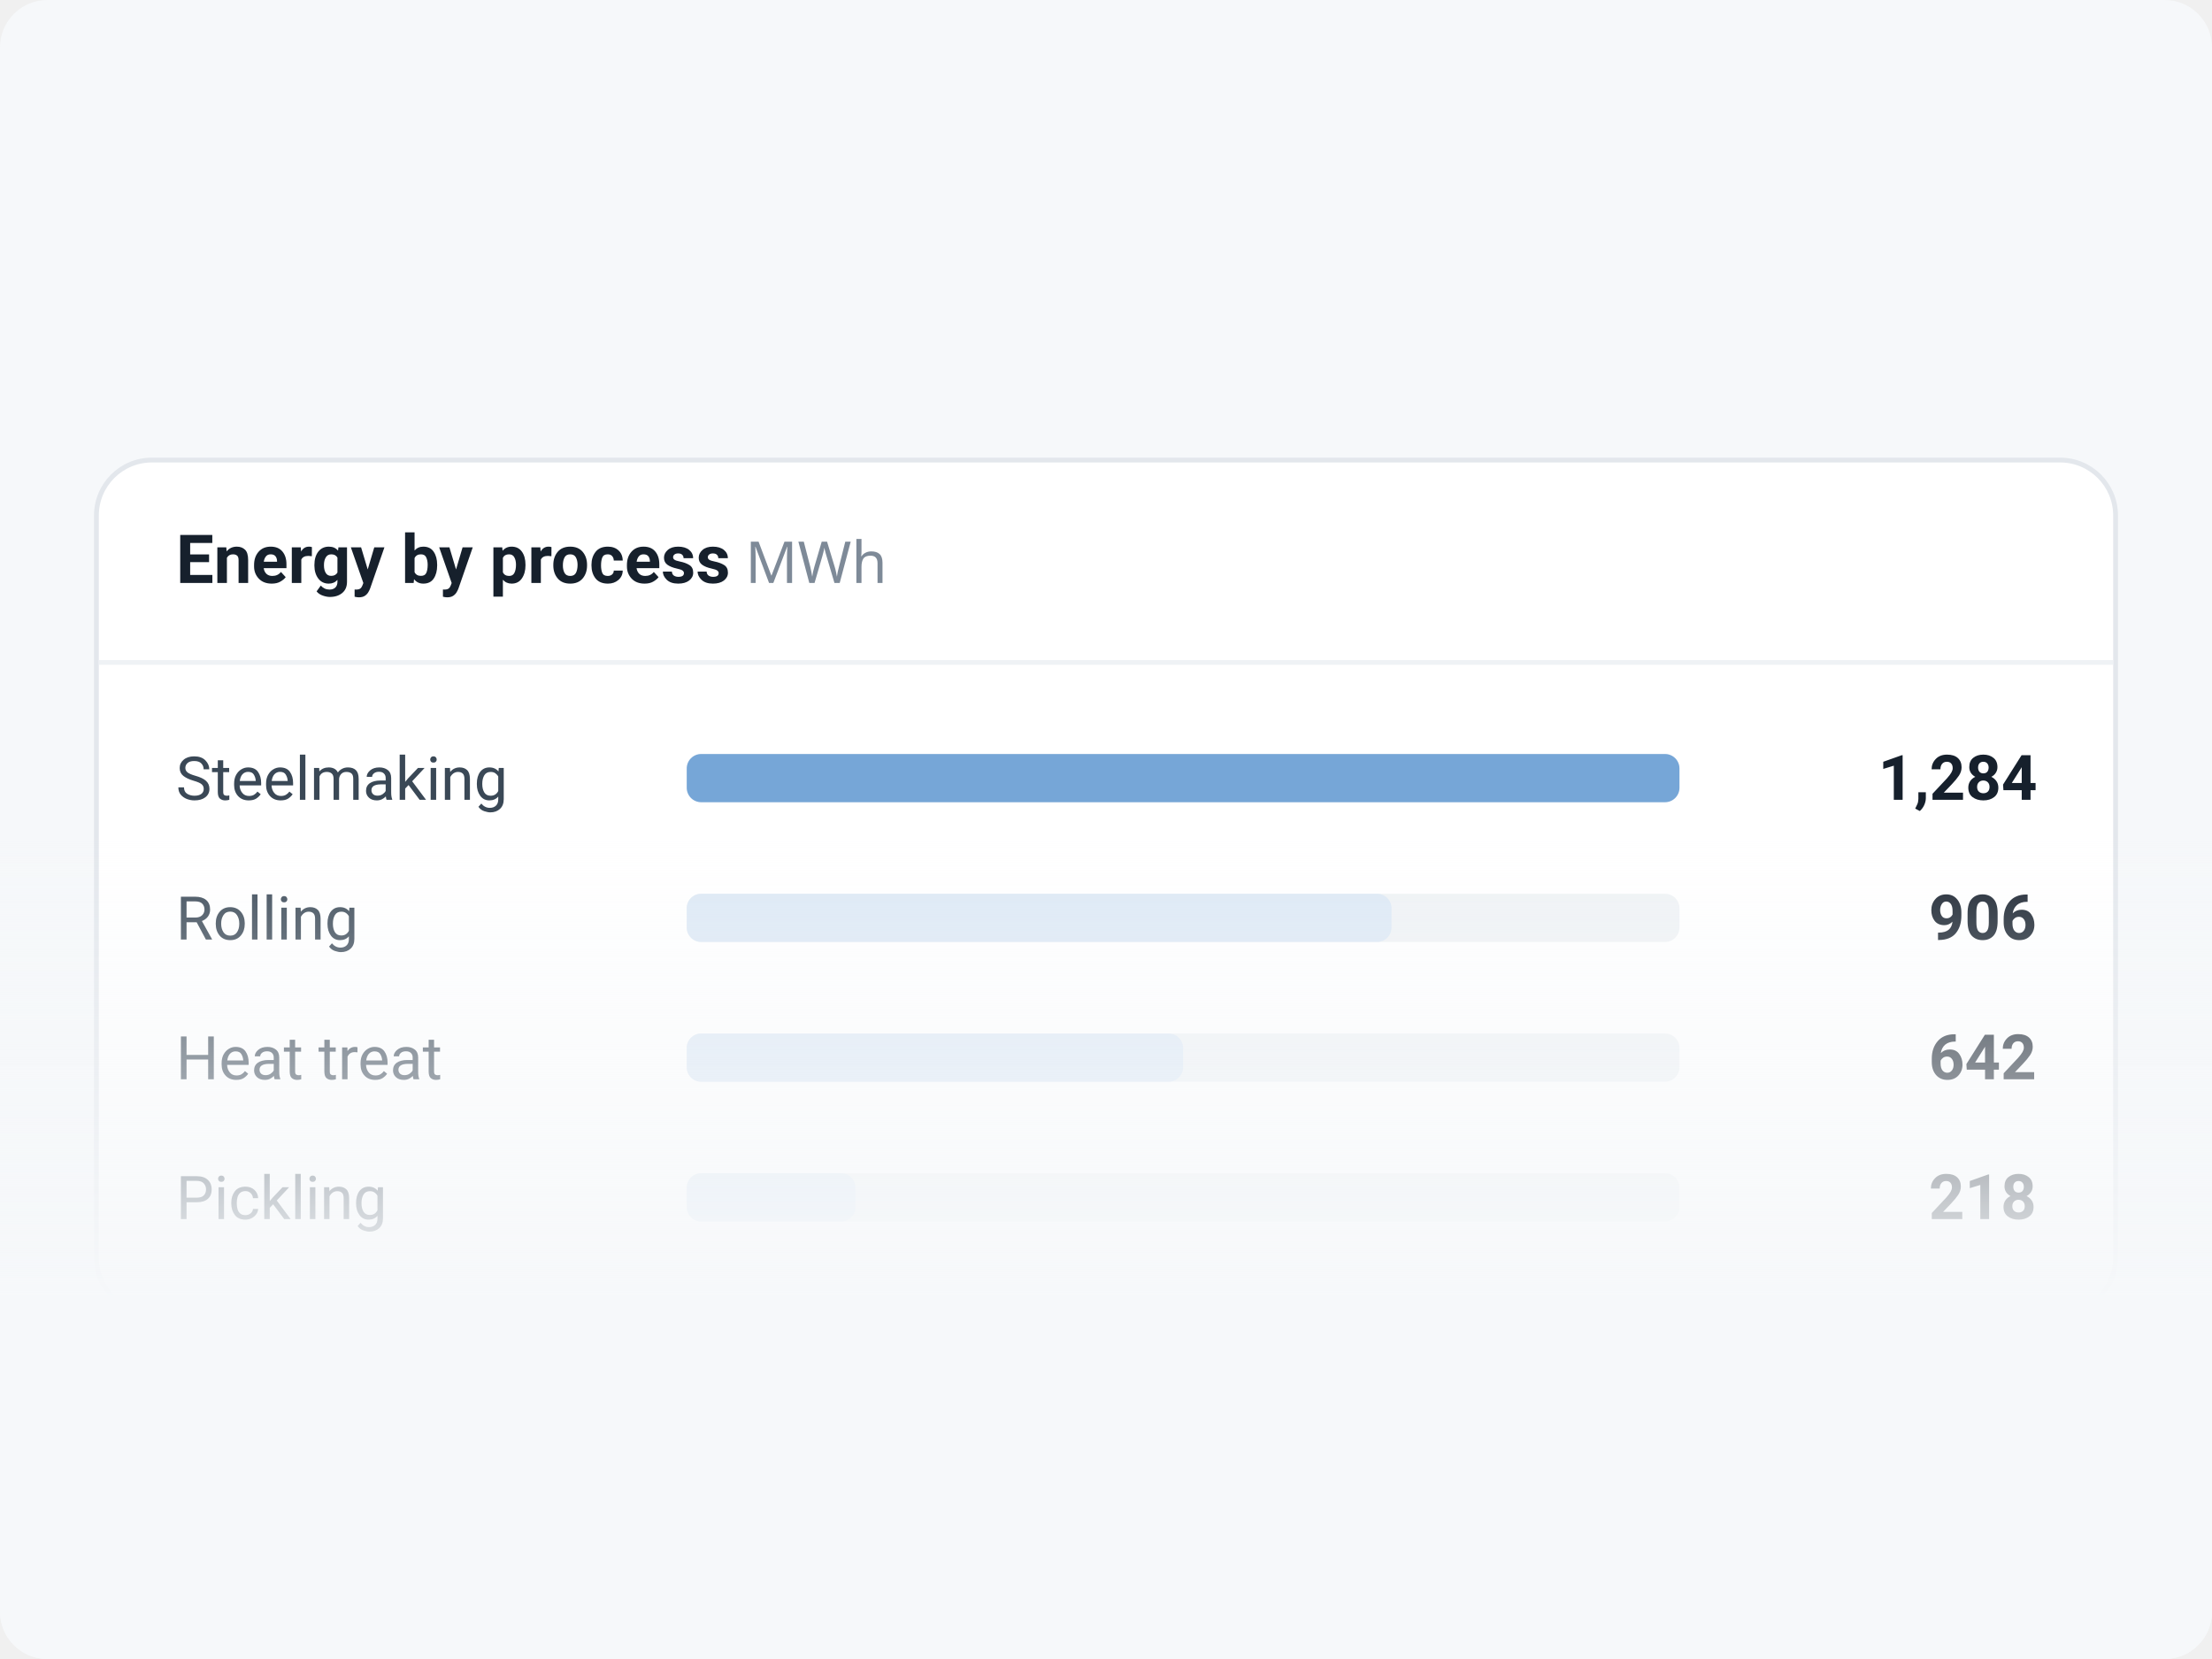
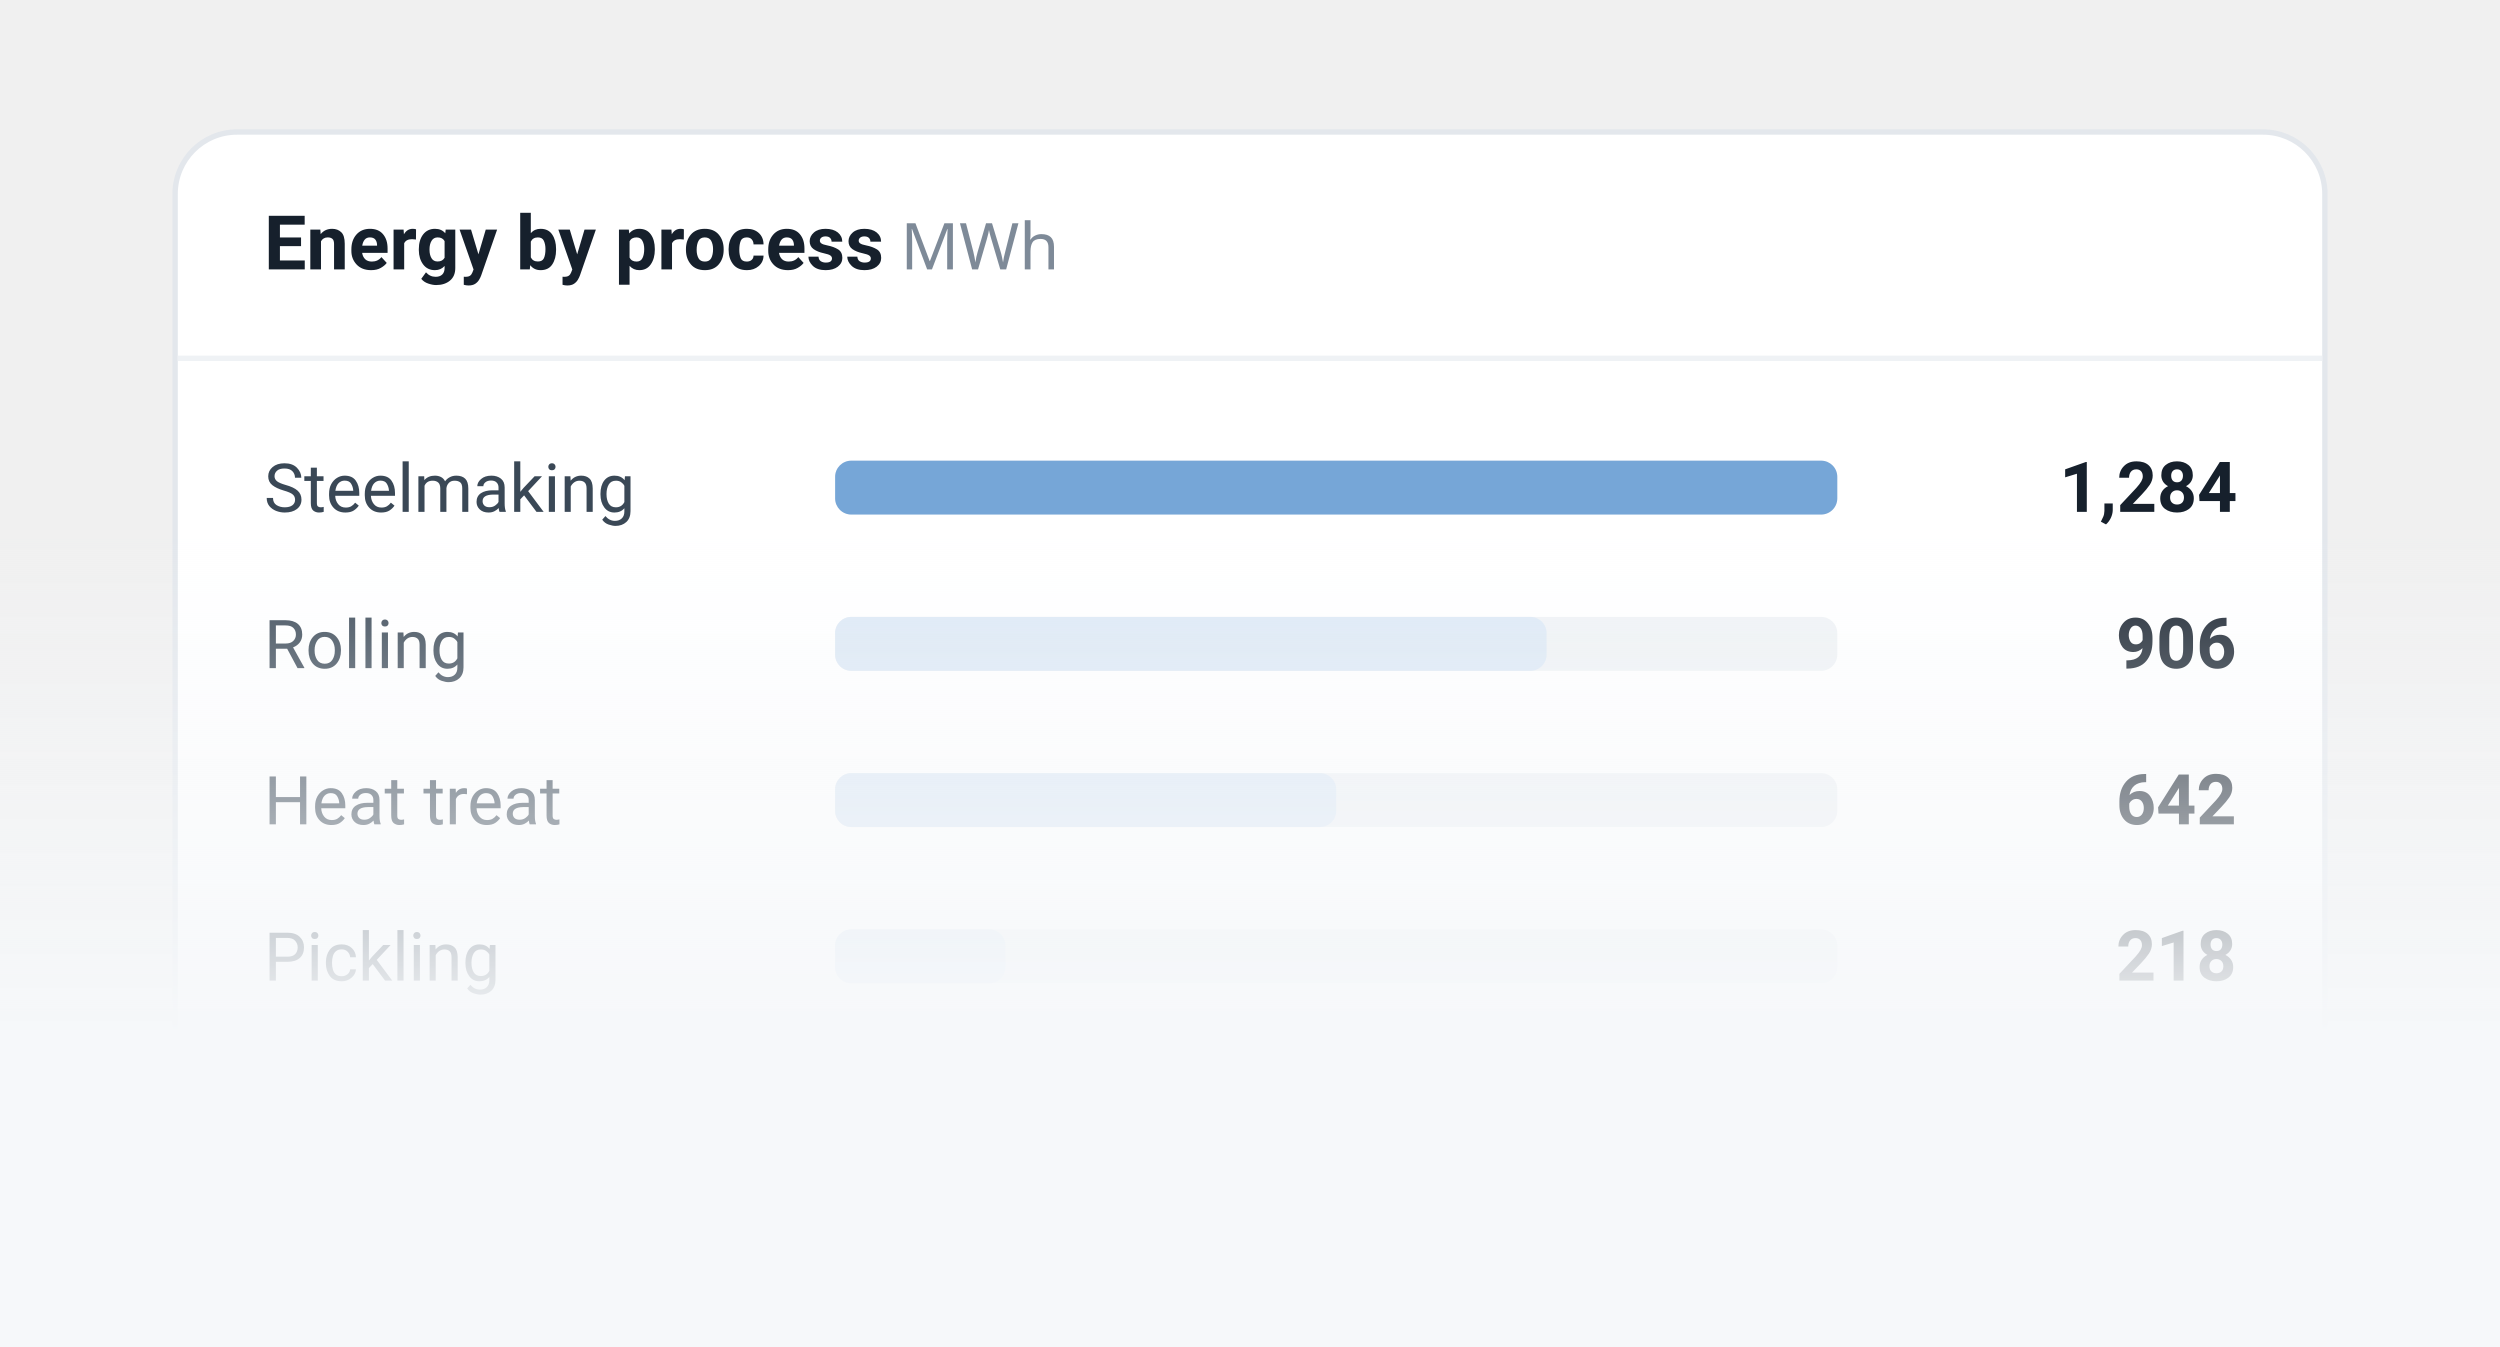
- <svg xmlns="http://www.w3.org/2000/svg" width="560" height="420" viewBox="0 0 560 420" fill="none">
+ <svg xmlns="http://www.w3.org/2000/svg" width="464" height="250" viewBox="0 0 464 250" fill="none">
  <defs>
-     <linearGradient id="fade0" x1="0" y1="210" x2="0" y2="330" gradientUnits="userSpaceOnUse">
+     <linearGradient id="fade0" x1="0" y1="98.8" x2="0" y2="192.7" gradientUnits="userSpaceOnUse">
      <stop offset="0" stop-color="#F6F8FA" stop-opacity="0" />
      <stop offset="0.5" stop-color="#F6F8FA" stop-opacity="0.5" />
      <stop offset="1" stop-color="#F6F8FA" stop-opacity="1" />
    </linearGradient>
    <clipPath id="card">
-       <rect width="560" height="420" rx="12" />
+       <rect width="464" height="250" rx="0" />
    </clipPath>
  </defs>
  <g clip-path="url(#card)">
-     <rect x="0" y="0" width="560" height="420" rx="12" fill="#F6F8FA" />
-     <g transform="translate(0 14.00)">
-       <g transform="translate(-61.60 -45.76) scale(1.22)">
-         <rect x="70.5" y="121.5" width="419" height="177" rx="11.5" fill="#FFFFFF" stroke="#E3E7EC" stroke-width="1" />
-         <line x1="71" y1="163.5" x2="489" y2="163.5" stroke="#EFF2F5" stroke-width="1" />
-         <text x="87" y="147" font-family="Roboto" font-size="14" font-weight="600" fill="#16202C">Energy by process</text>
-         <text x="205.14" y="147" font-family="JetBrains Mono" font-size="12" font-weight="400" fill="#7E8A98">MWh</text>
-         <text x="87" y="192" font-family="Roboto" font-size="12.5" font-weight="400" fill="#3A4856">Steelmaking</text>
-         <rect x="193" y="182.5" width="206" height="10" rx="3" fill="#EFF2F5" />
-         <rect x="193" y="182.5" width="206" height="10" rx="3" fill="#76A6D7" />
-         <text x="440.23" y="192" font-family="Roboto" font-size="13" font-weight="600" fill="#16202C" font-variant-numeric="tabular-nums">1,284</text>
-         <text x="87" y="221" font-family="Roboto" font-size="12.5" font-weight="400" fill="#3A4856">Rolling</text>
-         <rect x="193" y="211.5" width="206" height="10" rx="3" fill="#EFF2F5" />
-         <rect x="193" y="211.5" width="146.25" height="10" rx="3" fill="#DCE8F5" />
-         <text x="450.72" y="221" font-family="Roboto" font-size="13" font-weight="600" fill="#16202C" font-variant-numeric="tabular-nums">906</text>
-         <text x="87" y="250" font-family="Roboto" font-size="12.5" font-weight="400" fill="#3A4856">Heat treat</text>
-         <rect x="193" y="240.5" width="206" height="10" rx="3" fill="#EFF2F5" />
-         <rect x="193" y="240.5" width="103" height="10" rx="3" fill="#DCE8F5" />
-         <text x="450.72" y="250" font-family="Roboto" font-size="13" font-weight="600" fill="#16202C" font-variant-numeric="tabular-nums">642</text>
-         <text x="87" y="279" font-family="Roboto" font-size="12.5" font-weight="400" fill="#3A4856">Pickling</text>
-         <rect x="193" y="269.5" width="206" height="10" rx="3" fill="#EFF2F5" />
-         <rect x="193" y="269.5" width="35.02" height="10" rx="3" fill="#DCE8F5" />
-         <text x="450.72" y="279" font-family="Roboto" font-size="13" font-weight="600" fill="#16202C" font-variant-numeric="tabular-nums">218</text>
-       </g>
-     </g>
-     <rect x="0" y="210" width="560" height="210" fill="url(#fade0)" />
+     <rect x="32.5" y="24.5" width="399" height="177" rx="11.5" fill="#FFFFFF" stroke="#E3E7EC" stroke-width="1" />
+     <line x1="33" y1="66.5" x2="431" y2="66.5" stroke="#EFF2F5" stroke-width="1" />
+     <text x="49" y="50" font-family="Roboto" font-size="14" font-weight="600" fill="#16202C">Energy by process</text>
+     <text x="167.14" y="50" font-family="JetBrains Mono" font-size="12" font-weight="400" fill="#7E8A98">MWh</text>
+     <text x="49" y="95" font-family="Roboto" font-size="12.5" font-weight="400" fill="#3A4856">Steelmaking</text>
+     <rect x="155" y="85.5" width="186" height="10" rx="3" fill="#EFF2F5" />
+     <rect x="155" y="85.5" width="186" height="10" rx="3" fill="#76A6D7" />
+     <text x="382.23" y="95" font-family="Roboto" font-size="13" font-weight="600" fill="#16202C" font-variant-numeric="tabular-nums">1,284</text>
+     <text x="49" y="124" font-family="Roboto" font-size="12.5" font-weight="400" fill="#3A4856">Rolling</text>
+     <rect x="155" y="114.5" width="186" height="10" rx="3" fill="#EFF2F5" />
+     <rect x="155" y="114.5" width="132.05" height="10" rx="3" fill="#DCE8F5" />
+     <text x="392.72" y="124" font-family="Roboto" font-size="13" font-weight="600" fill="#16202C" font-variant-numeric="tabular-nums">906</text>
+     <text x="49" y="153" font-family="Roboto" font-size="12.5" font-weight="400" fill="#3A4856">Heat treat</text>
+     <rect x="155" y="143.5" width="186" height="10" rx="3" fill="#EFF2F5" />
+     <rect x="155" y="143.5" width="93" height="10" rx="3" fill="#DCE8F5" />
+     <text x="392.72" y="153" font-family="Roboto" font-size="13" font-weight="600" fill="#16202C" font-variant-numeric="tabular-nums">642</text>
+     <text x="49" y="182" font-family="Roboto" font-size="12.5" font-weight="400" fill="#3A4856">Pickling</text>
+     <rect x="155" y="172.5" width="186" height="10" rx="3" fill="#EFF2F5" />
+     <rect x="155" y="172.5" width="31.61" height="10" rx="3" fill="#DCE8F5" />
+     <text x="392.72" y="182" font-family="Roboto" font-size="13" font-weight="600" fill="#16202C" font-variant-numeric="tabular-nums">218</text>
+     <rect x="0" y="98.8" width="464" height="151.2" fill="url(#fade0)" />
  </g>
</svg>
